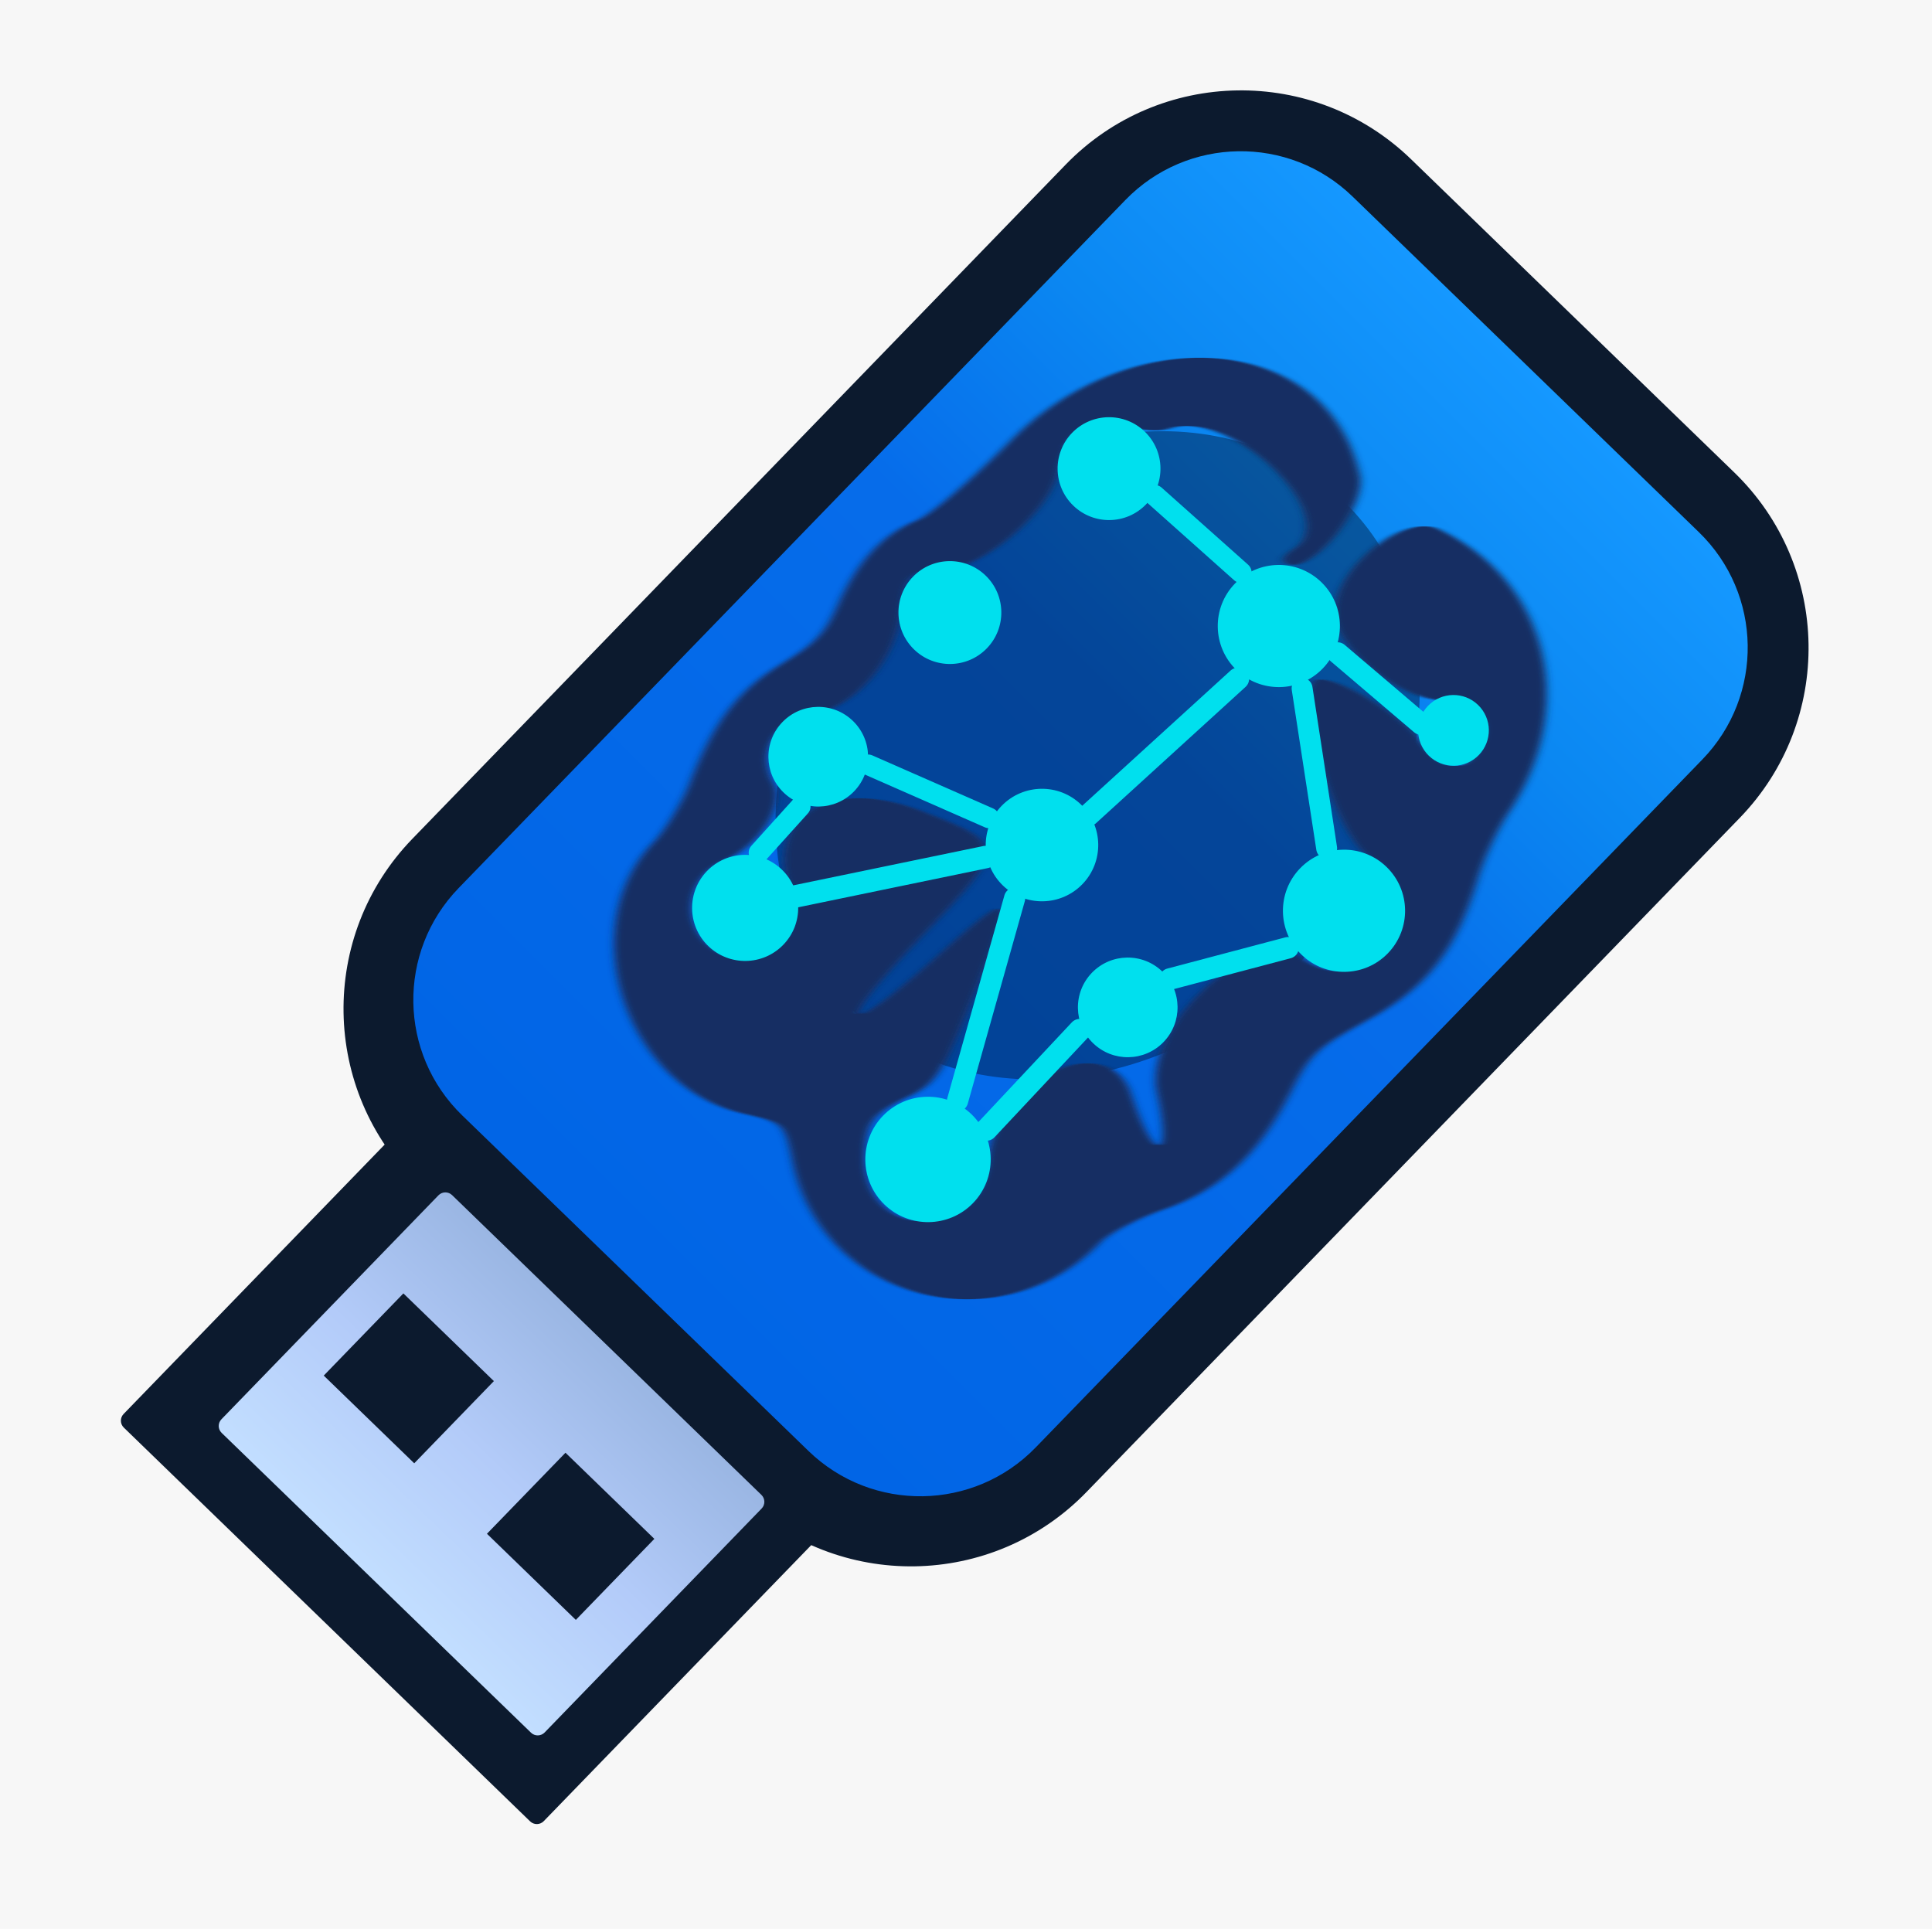
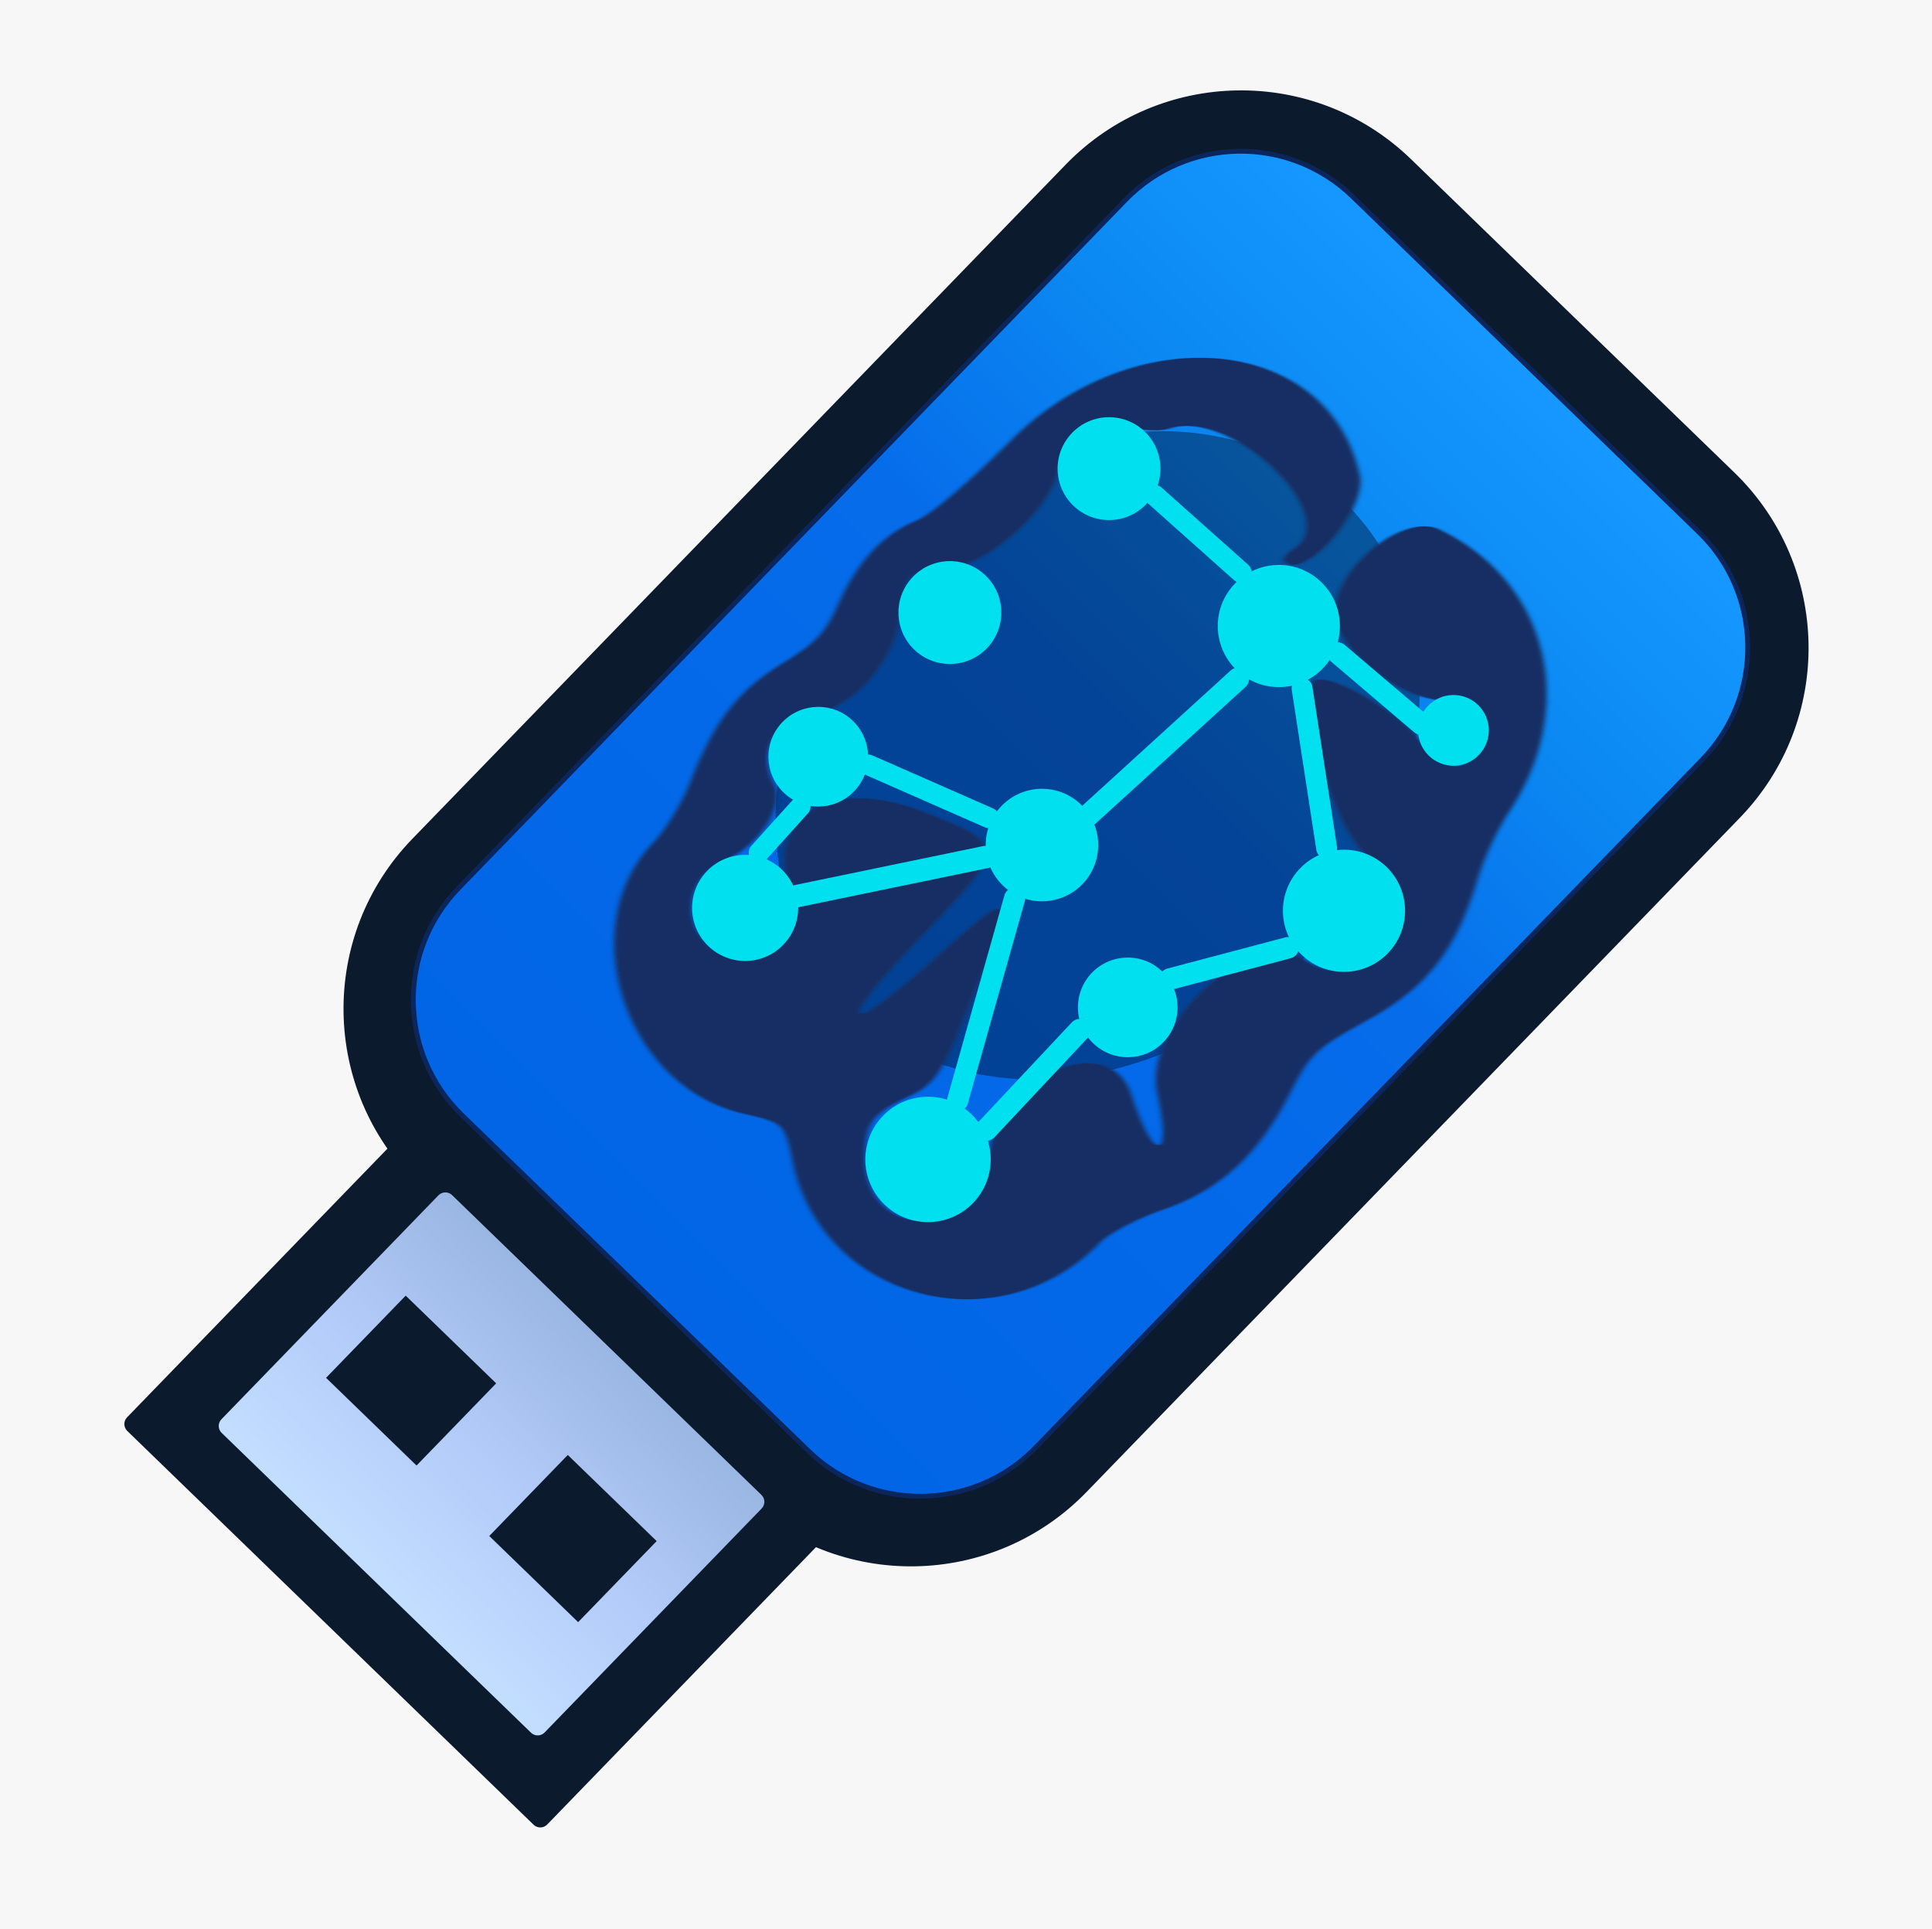
<svg xmlns="http://www.w3.org/2000/svg" viewBox="0 0 601 600" width="601" height="600">
  <defs>
    <linearGradient id="bodyGrad" x1="0.5" y1="0" x2="0.5" y2="1">
      <stop offset="0%" stop-color="#1598ff" />
      <stop offset="20%" stop-color="#0b88f2" />
      <stop offset="42%" stop-color="#066cea" />
      <stop offset="100%" stop-color="#0165e6" />
    </linearGradient>
    <linearGradient id="metalGrad" x1="0.5" y1="0" x2="0.5" y2="1">
      <stop offset="0%" stop-color="#9ab6e3" />
      <stop offset="50%" stop-color="#b3cbf9" />
      <stop offset="100%" stop-color="#c2deff" />
    </linearGradient>
    <filter id="brainBlur">
-       <feGaussianBlur stdDeviation="3" />
+       <feGaussianBlur stdDeviation="2" />
    </filter>
  </defs>
  <rect width="601" height="600" fill="#f7f7f7" />
  <g transform="rotate(44.1, 335.8, 249.1)">
    <rect x="195.0" y="34.0" width="292.0" height="444.0" rx="76" fill="#0c1a2e" />
-     <rect x="255.0" y="445.0" width="182.0" height="151.0" rx="3" fill="#0c1a2e" />
-     <rect x="216.0" y="55.0" width="250.0" height="398.0" rx="50.0" fill="url(#bodyGrad)" />
+     <rect x="256.5" y="445.0" width="182.0" height="151.0" rx="3" fill="#0c1a2e" />
+     <rect x="216.0" y="55.0" width="250.0" height="398.0" rx="50.0" fill="url(#bodyGrad)" stroke="#0b265c" stroke-width="1.5" />
    <rect x="278.0" y="473.0" width="140.0" height="103.0" rx="3" fill="url(#metalGrad)" />
-     <rect x="291.4" y="505.5" width="39.2" height="35.6" fill="#0c1a2e" />
-     <rect x="362.1" y="506.0" width="38.5" height="35.1" fill="#0c1a2e" />
-     <ellipse cx="330" cy="235" rx="90" ry="110" fill="#010a20" opacity="0.40" />
+     <rect x="292.4" y="505.5" width="39.2" height="35.6" fill="#0c1a2e" />
+     <rect x="363.1" y="506.0" width="38.5" height="35.1" fill="#0c1a2e" />
+     <ellipse cx="330" cy="235" rx="90" ry="110" fill="#010a20" opacity="0.41" />
    <g transform="translate(0,700) scale(0.286885,-0.286885)" filter="url(#brainBlur)">
      <path d="M1247 2055 c-45 -14 -55 -123 -13 -150 31 -20 105 -12 140 16 32 25 55 24 65 -3 13 -34 -5 -49 -48 -42 -40 6 -122 -15 -128 -33 -9 -27 130 -104 174 -97 91 14 119 -111 28 -128 -66 -12 -77 -173 -14 -215 64 -42 51 -57 -18 -21 -68 36 -119 -88 -64 -158 57 -73 -34 -158 -97 -91 -25 27 -27 38 -10 83 10 29 7 42 -28 127 -46 113 -49 113 -57 2 -10 -138 -26 -140 -27 -2 0 140 -2 141 -94 102 -97 -41 -120 -122 -45 -161 53 -27 36 -104 -23 -104 -40 0 -65 40 -48 79 15 38 5 88 -21 96 -37 12 -46 51 -20 86 26 35 22 103 -10 143 -24 31 -24 41 2 67 30 30 38 126 14 162 -23 35 -16 69 17 85 16 7 33 22 38 32 34 63 203 62 187 -1 -3 -13 -1 -19 6 -16 28 9 20 105 -10 124 -131 86 -297 -48 -298 -241 -1 -56 -6 -114 -13 -129 -16 -37 -15 -76 2 -124 12 -33 12 -48 1 -90 -14 -54 -9 -97 20 -165 8 -21 15 -52 15 -70 0 -127 162 -212 274 -144 40 24 40 24 77 -1 127 -84 299 14 299 170 0 14 11 48 25 75 29 58 32 114 10 186 -14 45 -13 54 5 113 22 71 17 121 -19 192 -11 20 -23 55 -27 76 -24 136 -142 211 -267 170z" fill="#152e64" />
    </g>
    <line x1="342.4" y1="284.9" x2="373.5" y2="342.5" stroke="#00e0ee" stroke-width="6.6" stroke-linecap="round" />
    <line x1="344.8" y1="187.5" x2="340.9" y2="250.3" stroke="#00e0ee" stroke-width="6.9" stroke-linecap="round" />
    <line x1="327.0" y1="282.0" x2="293.0" y2="332.0" stroke="#00e0ee" stroke-width="7.0" stroke-linecap="round" />
    <line x1="361.2" y1="175.8" x2="401.3" y2="206.2" stroke="#00e0ee" stroke-width="6.5" stroke-linecap="round" />
    <line x1="385.5" y1="300.2" x2="386.2" y2="342.7" stroke="#00e0ee" stroke-width="6.9" stroke-linecap="round" />
    <line x1="319.3" y1="272.5" x2="280.8" y2="286.8" stroke="#00e0ee" stroke-width="6.4" stroke-linecap="round" />
    <line x1="414.2" y1="236.8" x2="394.6" y2="269.3" stroke="#00e0ee" stroke-width="6.7" stroke-linecap="round" />
    <line x1="322.5" y1="163.1" x2="286.5" y2="164.6" stroke="#00e0ee" stroke-width="6.5" stroke-linecap="round" />
    <line x1="395.5" y1="158.0" x2="361.5" y2="160.2" stroke="#00e0ee" stroke-width="6.7" stroke-linecap="round" />
    <line x1="274.7" y1="310.8" x2="275.4" y2="330.1" stroke="#00e0ee" stroke-width="6.3" stroke-linecap="round" />
    <circle cx="379.6" cy="362.0" r="19.5" fill="#00e0ee" />
    <circle cx="418.7" cy="216.4" r="19.0" fill="#00e0ee" />
    <circle cx="342.5" cy="166.9" r="19.0" fill="#00e0ee" />
    <circle cx="337.0" cy="267.1" r="17.5" fill="#00e0ee" />
    <circle cx="284.3" cy="345.4" r="16.5" fill="#00e0ee" />
    <circle cx="270.5" cy="168.5" r="16.0" fill="#00e0ee" />
    <circle cx="266.1" cy="235.1" r="16.0" fill="#00e0ee" />
    <circle cx="391.3" cy="284.8" r="15.5" fill="#00e0ee" />
    <circle cx="267.9" cy="295.8" r="15.5" fill="#00e0ee" />
    <circle cx="404.1" cy="152.4" r="11.0" fill="#00e0ee" />
  </g>
</svg>
